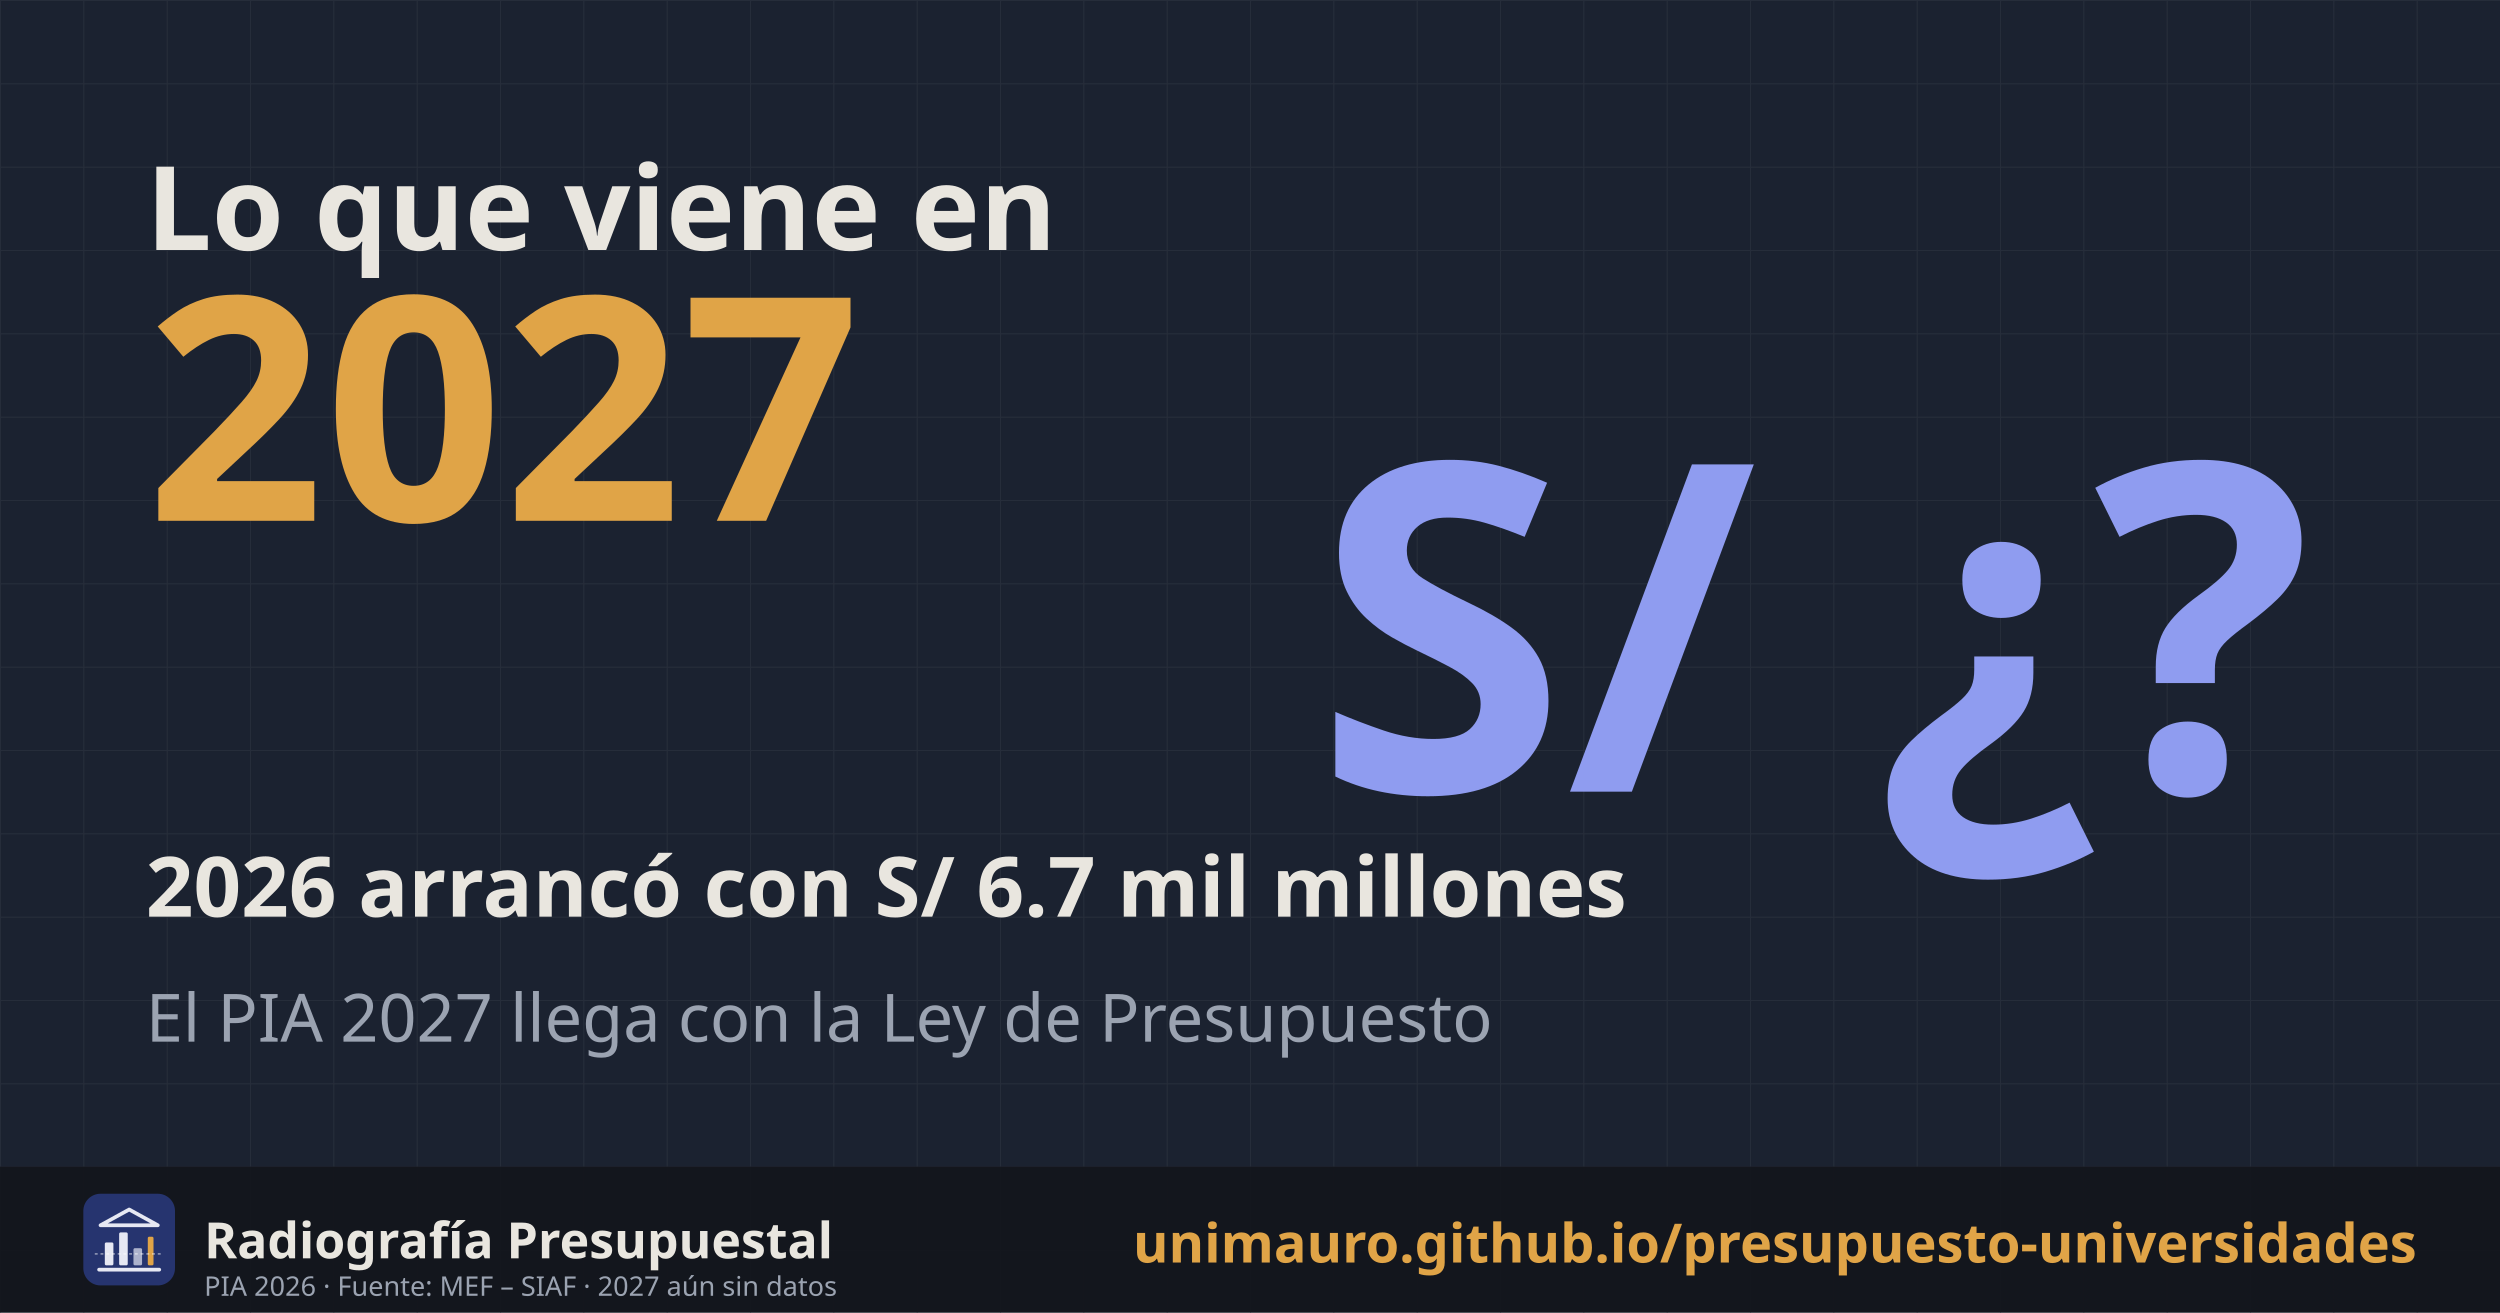
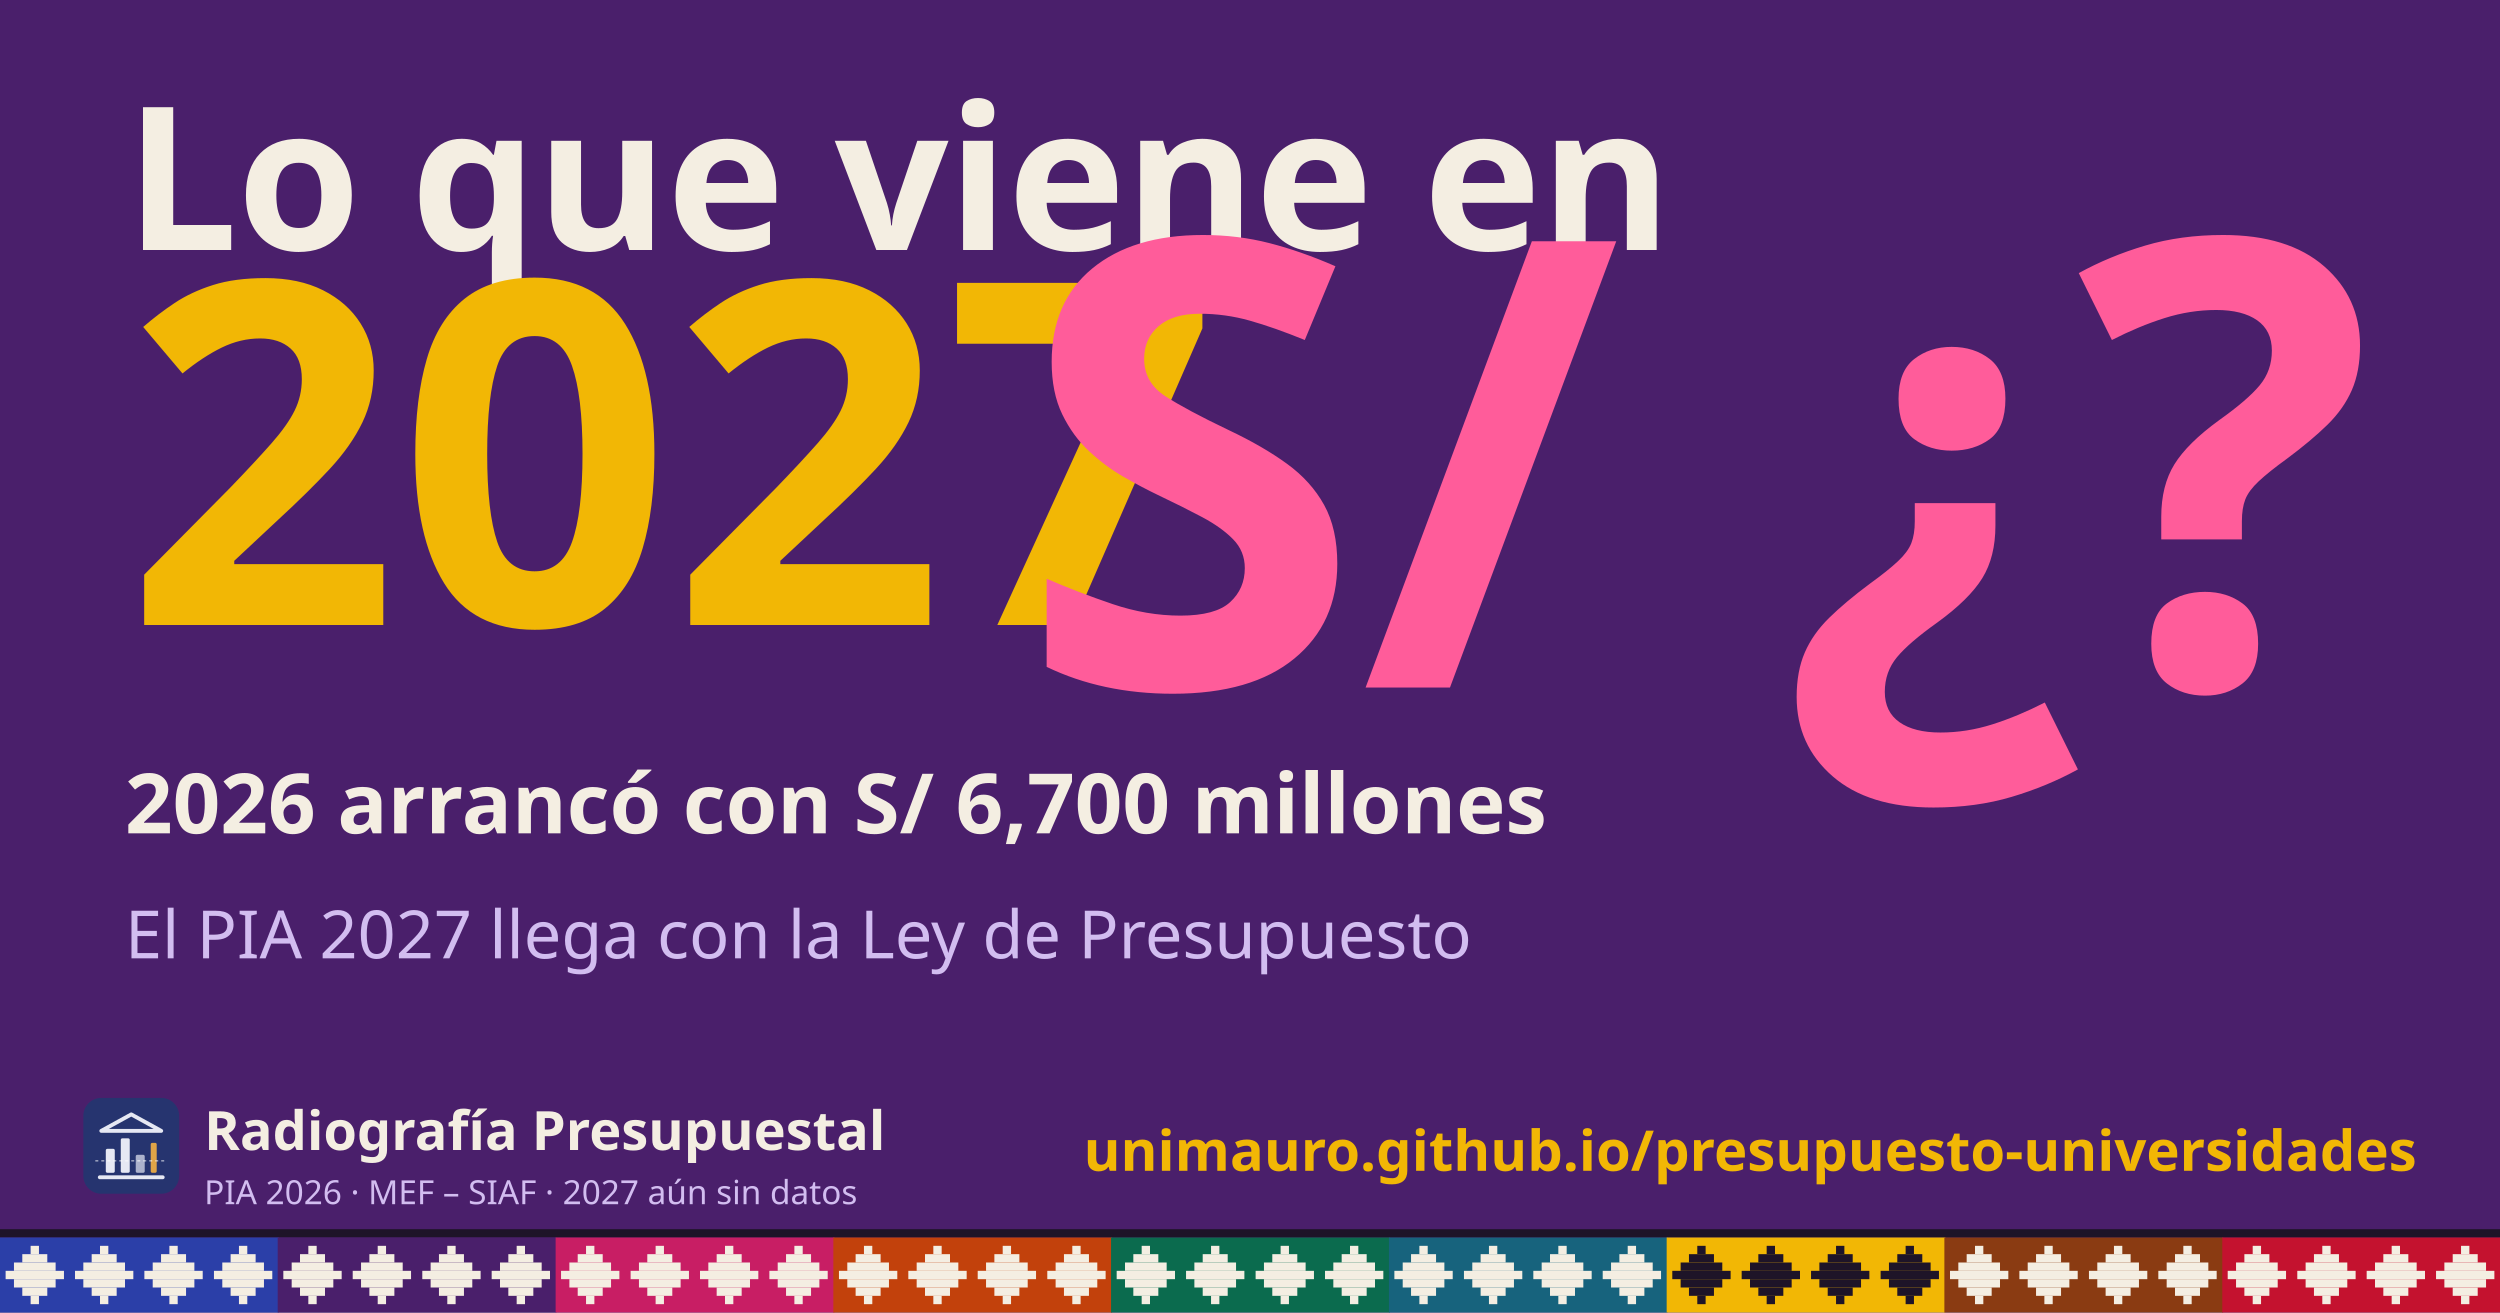
<svg xmlns="http://www.w3.org/2000/svg" width="1200" height="630" viewBox="0 0 1200 630">
-   <defs>
-     <pattern id="g" width="40" height="40" patternUnits="userSpaceOnUse">
-       <path d="M40 0 H0 V40" fill="none" stroke="#2B323E" stroke-width="1" />
-     </pattern>
-   </defs>
-   <rect width="1200" height="630" fill="#1B2230" />
-   <rect width="1200" height="630" fill="url(#g)" opacity=".7" />
-   <text x="70" y="120" font-family="'Bricolage Grotesque', sans-serif" font-size="56" font-weight="800" fill="#E9E6DF" text-anchor="start">Lo que viene en</text>
-   <text x="70" y="250" font-family="'Plus Jakarta Sans', sans-serif" font-size="150" font-weight="700" fill="#E0A447" text-anchor="start">2027</text>
-   <text x="1110" y="380" font-family="'Plus Jakarta Sans', sans-serif" font-size="220" font-weight="700" fill="#8F9CF0" text-anchor="end">S/ ¿?</text>
-   <text x="70" y="440" font-family="'Plus Jakarta Sans', sans-serif" font-size="40" font-weight="700" fill="#E9E6DF" text-anchor="start">2026 arrancó con S/ 6.7 mil millones</text>
-   <text x="70" y="500" font-family="'Plus Jakarta Sans', sans-serif" font-size="32" font-weight="400" fill="#9BA3B1" text-anchor="start">El PIA 2027 llega con la Ley de Presupuesto</text>
-   <rect x="0" y="560" width="1200" height="70" fill="#12151B" opacity=".92" />
-   <g transform="translate(40 573) scale(0.6875)">
+   <rect width="1200" height="630" fill="#4A1F6B" />
+   <text x="60" y="120" font-family="'Archivo ExtraCondensed', 'Archivo', 'Arial Narrow', sans-serif" font-size="96" font-weight="900" fill="#F4EEE2" text-anchor="start" letter-spacing="-0.5">Lo que viene en</text>
+   <text x="60" y="300" font-family="'Archivo ExtraCondensed', 'Archivo', 'Arial Narrow', sans-serif" font-size="230" font-weight="900" fill="#F2B705" text-anchor="start" letter-spacing="-0.5">2027</text>
+   <text x="1140" y="330" font-family="'Archivo ExtraCondensed', 'Archivo', 'Arial Narrow', sans-serif" font-size="300" font-weight="900" fill="#FF5C9A" text-anchor="end" letter-spacing="-0.5">S/ ¿?</text>
+   <text x="60" y="400" font-family="'Atkinson Hyperlegible Next', 'Atkinson Hyperlegible', sans-serif" font-size="40" font-weight="700" fill="#F4EEE2" text-anchor="start">2026 arrancó con S/ 6,700 millones</text>
+   <text x="60" y="460" font-family="'Atkinson Hyperlegible Next', 'Atkinson Hyperlegible', sans-serif" font-size="32" font-weight="400" fill="#D2BDF0" text-anchor="start">El PIA 2027 llega con la Ley de Presupuesto</text>
+   <g transform="translate(40 527) scale(0.71875)">
    <rect width="64" height="64" rx="12" fill="#26346F" />
    <path d="M12 22 L32 11 L52 22 Z" fill="none" stroke="#E6E8F3" stroke-width="2.6" stroke-linejoin="round" />
    <rect x="15" y="34" width="6" height="16" rx="1" fill="#E6E8F3" />
    <rect x="25" y="27" width="6" height="23" rx="1" fill="#E6E8F3" />
    <rect x="35" y="38" width="6" height="12" rx="1" fill="#E6E8F3" opacity=".7" />
    <rect x="45" y="30" width="4" height="20" rx="1" fill="#E0A447" />
    <path d="M11 53 H53" stroke="#E6E8F3" stroke-width="2.6" stroke-linecap="round" />
    <path d="M8 42 H56" stroke="#FFFFFF" stroke-width="1" stroke-dasharray="2 2" opacity=".55" />
  </g>
-   <text x="98" y="604" font-family="'Bricolage Grotesque', sans-serif" font-size="24" font-weight="800" fill="#E9E6DF" text-anchor="start">Radiografía Presupuestal</text>
-   <text x="98" y="622" font-family="'Plus Jakarta Sans', sans-serif" font-size="13" font-weight="400" fill="#9BA3B1" text-anchor="start">PIA 2026 · Fuente: MEF – SIAF · 2027 aún sin datos</text>
-   <text x="1160" y="606" font-family="'Plus Jakarta Sans', sans-serif" font-size="26" font-weight="600" fill="#E0A447" text-anchor="end">unimauro.github.io/presupuesto-universidades</text>
+   <text x="98" y="552" font-family="'Archivo ExtraCondensed', 'Archivo', 'Arial Narrow', sans-serif" font-size="26" font-weight="800" fill="#F4EEE2" text-anchor="start">Radiografía Presupuestal</text>
+   <text x="98" y="578" font-family="'Atkinson Hyperlegible Next', 'Atkinson Hyperlegible', sans-serif" font-size="16" font-weight="400" fill="#D2BDF0" text-anchor="start">PIA 2026 · MEF – SIAF · 2027 aún sin datos</text>
+   <text x="1160" y="562" font-family="'Atkinson Hyperlegible Next', 'Atkinson Hyperlegible', sans-serif" font-size="27" font-weight="700" fill="#F2B705" text-anchor="end">unimauro.github.io/presupuesto-universidades</text>
+   <rect x="0" y="590" width="1200" height="4" fill="#1E1428" />
+   <rect x="0.0" y="594" width="133.8" height="36" fill="#2B3FA8" />
+   <rect x="14.7" y="598.0" width="4.0" height="4" fill="#F4EEE2" />
+   <rect x="10.7" y="602.0" width="12.0" height="4" fill="#F4EEE2" />
+   <rect x="6.7" y="606.0" width="20.0" height="4" fill="#F4EEE2" />
+   <rect x="2.7" y="610.0" width="28.0" height="4" fill="#F4EEE2" />
+   <rect x="6.7" y="614.0" width="20.0" height="4" fill="#F4EEE2" />
+   <rect x="10.7" y="618.0" width="12.0" height="4" fill="#F4EEE2" />
+   <rect x="14.7" y="622.0" width="4.0" height="4" fill="#F4EEE2" />
+   <rect x="48.0" y="598.0" width="4.0" height="4" fill="#F4EEE2" />
+   <rect x="44.0" y="602.0" width="12.0" height="4" fill="#F4EEE2" />
+   <rect x="40.0" y="606.0" width="20.0" height="4" fill="#F4EEE2" />
+   <rect x="36.0" y="610.0" width="28.0" height="4" fill="#F4EEE2" />
+   <rect x="40.0" y="614.0" width="20.0" height="4" fill="#F4EEE2" />
+   <rect x="44.0" y="618.0" width="12.0" height="4" fill="#F4EEE2" />
+   <rect x="48.0" y="622.0" width="4.0" height="4" fill="#F4EEE2" />
+   <rect x="81.3" y="598.0" width="4.0" height="4" fill="#F4EEE2" />
+   <rect x="77.3" y="602.0" width="12.0" height="4" fill="#F4EEE2" />
+   <rect x="73.3" y="606.0" width="20.0" height="4" fill="#F4EEE2" />
+   <rect x="69.3" y="610.0" width="28.0" height="4" fill="#F4EEE2" />
+   <rect x="73.3" y="614.0" width="20.0" height="4" fill="#F4EEE2" />
+   <rect x="77.3" y="618.0" width="12.0" height="4" fill="#F4EEE2" />
+   <rect x="81.3" y="622.0" width="4.0" height="4" fill="#F4EEE2" />
+   <rect x="114.7" y="598.0" width="4.0" height="4" fill="#F4EEE2" />
+   <rect x="110.7" y="602.0" width="12.0" height="4" fill="#F4EEE2" />
+   <rect x="106.7" y="606.0" width="20.0" height="4" fill="#F4EEE2" />
+   <rect x="102.7" y="610.0" width="28.0" height="4" fill="#F4EEE2" />
+   <rect x="106.7" y="614.0" width="20.0" height="4" fill="#F4EEE2" />
+   <rect x="110.7" y="618.0" width="12.0" height="4" fill="#F4EEE2" />
+   <rect x="114.7" y="622.0" width="4.0" height="4" fill="#F4EEE2" />
+   <rect x="133.3" y="594" width="133.8" height="36" fill="#4A1F6B" />
+   <rect x="148.0" y="598.0" width="4.0" height="4" fill="#F4EEE2" />
+   <rect x="144.0" y="602.0" width="12.0" height="4" fill="#F4EEE2" />
+   <rect x="140.0" y="606.0" width="20.0" height="4" fill="#F4EEE2" />
+   <rect x="136.0" y="610.0" width="28.0" height="4" fill="#F4EEE2" />
+   <rect x="140.0" y="614.0" width="20.0" height="4" fill="#F4EEE2" />
+   <rect x="144.0" y="618.0" width="12.0" height="4" fill="#F4EEE2" />
+   <rect x="148.0" y="622.0" width="4.0" height="4" fill="#F4EEE2" />
+   <rect x="181.3" y="598.0" width="4.0" height="4" fill="#F4EEE2" />
+   <rect x="177.3" y="602.0" width="12.0" height="4" fill="#F4EEE2" />
+   <rect x="173.3" y="606.0" width="20.0" height="4" fill="#F4EEE2" />
+   <rect x="169.3" y="610.0" width="28.0" height="4" fill="#F4EEE2" />
+   <rect x="173.3" y="614.0" width="20.0" height="4" fill="#F4EEE2" />
+   <rect x="177.3" y="618.0" width="12.0" height="4" fill="#F4EEE2" />
+   <rect x="181.3" y="622.0" width="4.0" height="4" fill="#F4EEE2" />
+   <rect x="214.7" y="598.0" width="4.0" height="4" fill="#F4EEE2" />
+   <rect x="210.7" y="602.0" width="12.0" height="4" fill="#F4EEE2" />
+   <rect x="206.7" y="606.0" width="20.0" height="4" fill="#F4EEE2" />
+   <rect x="202.7" y="610.0" width="28.0" height="4" fill="#F4EEE2" />
+   <rect x="206.7" y="614.0" width="20.0" height="4" fill="#F4EEE2" />
+   <rect x="210.7" y="618.0" width="12.0" height="4" fill="#F4EEE2" />
+   <rect x="214.7" y="622.0" width="4.0" height="4" fill="#F4EEE2" />
+   <rect x="248.0" y="598.0" width="4.0" height="4" fill="#F4EEE2" />
+   <rect x="244.0" y="602.0" width="12.0" height="4" fill="#F4EEE2" />
+   <rect x="240.0" y="606.0" width="20.0" height="4" fill="#F4EEE2" />
+   <rect x="236.0" y="610.0" width="28.0" height="4" fill="#F4EEE2" />
+   <rect x="240.0" y="614.0" width="20.0" height="4" fill="#F4EEE2" />
+   <rect x="244.0" y="618.0" width="12.0" height="4" fill="#F4EEE2" />
+   <rect x="248.0" y="622.0" width="4.0" height="4" fill="#F4EEE2" />
+   <rect x="266.7" y="594" width="133.8" height="36" fill="#C81E64" />
+   <rect x="281.3" y="598.0" width="4.0" height="4" fill="#F4EEE2" />
+   <rect x="277.3" y="602.0" width="12.0" height="4" fill="#F4EEE2" />
+   <rect x="273.3" y="606.0" width="20.0" height="4" fill="#F4EEE2" />
+   <rect x="269.3" y="610.0" width="28.0" height="4" fill="#F4EEE2" />
+   <rect x="273.3" y="614.0" width="20.0" height="4" fill="#F4EEE2" />
+   <rect x="277.3" y="618.0" width="12.0" height="4" fill="#F4EEE2" />
+   <rect x="281.3" y="622.0" width="4.0" height="4" fill="#F4EEE2" />
+   <rect x="314.7" y="598.0" width="4.0" height="4" fill="#F4EEE2" />
+   <rect x="310.7" y="602.0" width="12.0" height="4" fill="#F4EEE2" />
+   <rect x="306.7" y="606.0" width="20.0" height="4" fill="#F4EEE2" />
+   <rect x="302.7" y="610.0" width="28.0" height="4" fill="#F4EEE2" />
+   <rect x="306.7" y="614.0" width="20.0" height="4" fill="#F4EEE2" />
+   <rect x="310.7" y="618.0" width="12.0" height="4" fill="#F4EEE2" />
+   <rect x="314.7" y="622.0" width="4.0" height="4" fill="#F4EEE2" />
+   <rect x="348.0" y="598.0" width="4.0" height="4" fill="#F4EEE2" />
+   <rect x="344.0" y="602.0" width="12.0" height="4" fill="#F4EEE2" />
+   <rect x="340.0" y="606.0" width="20.0" height="4" fill="#F4EEE2" />
+   <rect x="336.0" y="610.0" width="28.0" height="4" fill="#F4EEE2" />
+   <rect x="340.0" y="614.0" width="20.0" height="4" fill="#F4EEE2" />
+   <rect x="344.0" y="618.0" width="12.0" height="4" fill="#F4EEE2" />
+   <rect x="348.0" y="622.0" width="4.0" height="4" fill="#F4EEE2" />
+   <rect x="381.3" y="598.0" width="4.0" height="4" fill="#F4EEE2" />
+   <rect x="377.3" y="602.0" width="12.0" height="4" fill="#F4EEE2" />
+   <rect x="373.3" y="606.0" width="20.0" height="4" fill="#F4EEE2" />
+   <rect x="369.3" y="610.0" width="28.0" height="4" fill="#F4EEE2" />
+   <rect x="373.3" y="614.0" width="20.0" height="4" fill="#F4EEE2" />
+   <rect x="377.3" y="618.0" width="12.0" height="4" fill="#F4EEE2" />
+   <rect x="381.3" y="622.0" width="4.0" height="4" fill="#F4EEE2" />
+   <rect x="400.0" y="594" width="133.8" height="36" fill="#C2410C" />
+   <rect x="414.7" y="598.0" width="4.0" height="4" fill="#F4EEE2" />
+   <rect x="410.7" y="602.0" width="12.0" height="4" fill="#F4EEE2" />
+   <rect x="406.7" y="606.0" width="20.0" height="4" fill="#F4EEE2" />
+   <rect x="402.7" y="610.0" width="28.0" height="4" fill="#F4EEE2" />
+   <rect x="406.7" y="614.0" width="20.0" height="4" fill="#F4EEE2" />
+   <rect x="410.7" y="618.0" width="12.0" height="4" fill="#F4EEE2" />
+   <rect x="414.7" y="622.0" width="4.0" height="4" fill="#F4EEE2" />
+   <rect x="448.0" y="598.0" width="4.0" height="4" fill="#F4EEE2" />
+   <rect x="444.0" y="602.0" width="12.0" height="4" fill="#F4EEE2" />
+   <rect x="440.0" y="606.0" width="20.0" height="4" fill="#F4EEE2" />
+   <rect x="436.0" y="610.0" width="28.0" height="4" fill="#F4EEE2" />
+   <rect x="440.0" y="614.0" width="20.0" height="4" fill="#F4EEE2" />
+   <rect x="444.0" y="618.0" width="12.0" height="4" fill="#F4EEE2" />
+   <rect x="448.0" y="622.0" width="4.0" height="4" fill="#F4EEE2" />
+   <rect x="481.3" y="598.0" width="4.0" height="4" fill="#F4EEE2" />
+   <rect x="477.3" y="602.0" width="12.0" height="4" fill="#F4EEE2" />
+   <rect x="473.3" y="606.0" width="20.0" height="4" fill="#F4EEE2" />
+   <rect x="469.3" y="610.0" width="28.0" height="4" fill="#F4EEE2" />
+   <rect x="473.3" y="614.0" width="20.0" height="4" fill="#F4EEE2" />
+   <rect x="477.3" y="618.0" width="12.0" height="4" fill="#F4EEE2" />
+   <rect x="481.3" y="622.0" width="4.0" height="4" fill="#F4EEE2" />
+   <rect x="514.7" y="598.0" width="4.0" height="4" fill="#F4EEE2" />
+   <rect x="510.7" y="602.0" width="12.0" height="4" fill="#F4EEE2" />
+   <rect x="506.7" y="606.0" width="20.0" height="4" fill="#F4EEE2" />
+   <rect x="502.7" y="610.0" width="28.0" height="4" fill="#F4EEE2" />
+   <rect x="506.7" y="614.0" width="20.0" height="4" fill="#F4EEE2" />
+   <rect x="510.7" y="618.0" width="12.0" height="4" fill="#F4EEE2" />
+   <rect x="514.7" y="622.0" width="4.0" height="4" fill="#F4EEE2" />
+   <rect x="533.3" y="594" width="133.8" height="36" fill="#0B6B4E" />
+   <rect x="548.0" y="598.0" width="4.0" height="4" fill="#F4EEE2" />
+   <rect x="544.0" y="602.0" width="12.0" height="4" fill="#F4EEE2" />
+   <rect x="540.0" y="606.0" width="20.0" height="4" fill="#F4EEE2" />
+   <rect x="536.0" y="610.0" width="28.0" height="4" fill="#F4EEE2" />
+   <rect x="540.0" y="614.0" width="20.0" height="4" fill="#F4EEE2" />
+   <rect x="544.0" y="618.0" width="12.0" height="4" fill="#F4EEE2" />
+   <rect x="548.0" y="622.0" width="4.0" height="4" fill="#F4EEE2" />
+   <rect x="581.3" y="598.0" width="4.0" height="4" fill="#F4EEE2" />
+   <rect x="577.3" y="602.0" width="12.0" height="4" fill="#F4EEE2" />
+   <rect x="573.3" y="606.0" width="20.0" height="4" fill="#F4EEE2" />
+   <rect x="569.3" y="610.0" width="28.0" height="4" fill="#F4EEE2" />
+   <rect x="573.3" y="614.0" width="20.0" height="4" fill="#F4EEE2" />
+   <rect x="577.3" y="618.0" width="12.0" height="4" fill="#F4EEE2" />
+   <rect x="581.3" y="622.0" width="4.0" height="4" fill="#F4EEE2" />
+   <rect x="614.7" y="598.0" width="4.0" height="4" fill="#F4EEE2" />
+   <rect x="610.7" y="602.0" width="12.0" height="4" fill="#F4EEE2" />
+   <rect x="606.7" y="606.0" width="20.0" height="4" fill="#F4EEE2" />
+   <rect x="602.7" y="610.0" width="28.0" height="4" fill="#F4EEE2" />
+   <rect x="606.7" y="614.0" width="20.0" height="4" fill="#F4EEE2" />
+   <rect x="610.7" y="618.0" width="12.0" height="4" fill="#F4EEE2" />
+   <rect x="614.7" y="622.0" width="4.0" height="4" fill="#F4EEE2" />
+   <rect x="648.0" y="598.0" width="4.0" height="4" fill="#F4EEE2" />
+   <rect x="644.0" y="602.0" width="12.0" height="4" fill="#F4EEE2" />
+   <rect x="640.0" y="606.0" width="20.0" height="4" fill="#F4EEE2" />
+   <rect x="636.0" y="610.0" width="28.0" height="4" fill="#F4EEE2" />
+   <rect x="640.0" y="614.0" width="20.0" height="4" fill="#F4EEE2" />
+   <rect x="644.0" y="618.0" width="12.0" height="4" fill="#F4EEE2" />
+   <rect x="648.0" y="622.0" width="4.0" height="4" fill="#F4EEE2" />
+   <rect x="666.7" y="594" width="133.8" height="36" fill="#17637D" />
+   <rect x="681.3" y="598.0" width="4.0" height="4" fill="#F4EEE2" />
+   <rect x="677.3" y="602.0" width="12.0" height="4" fill="#F4EEE2" />
+   <rect x="673.3" y="606.0" width="20.0" height="4" fill="#F4EEE2" />
+   <rect x="669.3" y="610.0" width="28.0" height="4" fill="#F4EEE2" />
+   <rect x="673.3" y="614.0" width="20.0" height="4" fill="#F4EEE2" />
+   <rect x="677.3" y="618.0" width="12.0" height="4" fill="#F4EEE2" />
+   <rect x="681.3" y="622.0" width="4.0" height="4" fill="#F4EEE2" />
+   <rect x="714.7" y="598.0" width="4.0" height="4" fill="#F4EEE2" />
+   <rect x="710.7" y="602.0" width="12.0" height="4" fill="#F4EEE2" />
+   <rect x="706.7" y="606.0" width="20.0" height="4" fill="#F4EEE2" />
+   <rect x="702.7" y="610.0" width="28.0" height="4" fill="#F4EEE2" />
+   <rect x="706.7" y="614.0" width="20.0" height="4" fill="#F4EEE2" />
+   <rect x="710.7" y="618.0" width="12.0" height="4" fill="#F4EEE2" />
+   <rect x="714.7" y="622.0" width="4.0" height="4" fill="#F4EEE2" />
+   <rect x="748.0" y="598.0" width="4.0" height="4" fill="#F4EEE2" />
+   <rect x="744.0" y="602.0" width="12.0" height="4" fill="#F4EEE2" />
+   <rect x="740.0" y="606.0" width="20.0" height="4" fill="#F4EEE2" />
+   <rect x="736.0" y="610.0" width="28.0" height="4" fill="#F4EEE2" />
+   <rect x="740.0" y="614.0" width="20.0" height="4" fill="#F4EEE2" />
+   <rect x="744.0" y="618.0" width="12.0" height="4" fill="#F4EEE2" />
+   <rect x="748.0" y="622.0" width="4.0" height="4" fill="#F4EEE2" />
+   <rect x="781.3" y="598.0" width="4.0" height="4" fill="#F4EEE2" />
+   <rect x="777.3" y="602.0" width="12.0" height="4" fill="#F4EEE2" />
+   <rect x="773.3" y="606.0" width="20.0" height="4" fill="#F4EEE2" />
+   <rect x="769.3" y="610.0" width="28.0" height="4" fill="#F4EEE2" />
+   <rect x="773.3" y="614.0" width="20.0" height="4" fill="#F4EEE2" />
+   <rect x="777.3" y="618.0" width="12.0" height="4" fill="#F4EEE2" />
+   <rect x="781.3" y="622.0" width="4.0" height="4" fill="#F4EEE2" />
+   <rect x="800.0" y="594" width="133.8" height="36" fill="#F2B705" />
+   <rect x="814.7" y="598.0" width="4.0" height="4" fill="#1E1428" />
+   <rect x="810.7" y="602.0" width="12.0" height="4" fill="#1E1428" />
+   <rect x="806.7" y="606.0" width="20.0" height="4" fill="#1E1428" />
+   <rect x="802.7" y="610.0" width="28.0" height="4" fill="#1E1428" />
+   <rect x="806.7" y="614.0" width="20.0" height="4" fill="#1E1428" />
+   <rect x="810.7" y="618.0" width="12.0" height="4" fill="#1E1428" />
+   <rect x="814.7" y="622.0" width="4.0" height="4" fill="#1E1428" />
+   <rect x="848.0" y="598.0" width="4.0" height="4" fill="#1E1428" />
+   <rect x="844.0" y="602.0" width="12.0" height="4" fill="#1E1428" />
+   <rect x="840.0" y="606.0" width="20.0" height="4" fill="#1E1428" />
+   <rect x="836.0" y="610.0" width="28.0" height="4" fill="#1E1428" />
+   <rect x="840.0" y="614.0" width="20.0" height="4" fill="#1E1428" />
+   <rect x="844.0" y="618.0" width="12.0" height="4" fill="#1E1428" />
+   <rect x="848.0" y="622.0" width="4.0" height="4" fill="#1E1428" />
+   <rect x="881.3" y="598.0" width="4.0" height="4" fill="#1E1428" />
+   <rect x="877.3" y="602.0" width="12.0" height="4" fill="#1E1428" />
+   <rect x="873.3" y="606.0" width="20.0" height="4" fill="#1E1428" />
+   <rect x="869.3" y="610.0" width="28.0" height="4" fill="#1E1428" />
+   <rect x="873.3" y="614.0" width="20.0" height="4" fill="#1E1428" />
+   <rect x="877.3" y="618.0" width="12.0" height="4" fill="#1E1428" />
+   <rect x="881.3" y="622.0" width="4.0" height="4" fill="#1E1428" />
+   <rect x="914.7" y="598.0" width="4.0" height="4" fill="#1E1428" />
+   <rect x="910.7" y="602.0" width="12.0" height="4" fill="#1E1428" />
+   <rect x="906.7" y="606.0" width="20.0" height="4" fill="#1E1428" />
+   <rect x="902.7" y="610.0" width="28.0" height="4" fill="#1E1428" />
+   <rect x="906.7" y="614.0" width="20.0" height="4" fill="#1E1428" />
+   <rect x="910.7" y="618.0" width="12.0" height="4" fill="#1E1428" />
+   <rect x="914.7" y="622.0" width="4.0" height="4" fill="#1E1428" />
+   <rect x="933.3" y="594" width="133.8" height="36" fill="#8A3B12" />
+   <rect x="948.0" y="598.0" width="4.0" height="4" fill="#F4EEE2" />
+   <rect x="944.0" y="602.0" width="12.0" height="4" fill="#F4EEE2" />
+   <rect x="940.0" y="606.0" width="20.0" height="4" fill="#F4EEE2" />
+   <rect x="936.0" y="610.0" width="28.0" height="4" fill="#F4EEE2" />
+   <rect x="940.0" y="614.0" width="20.0" height="4" fill="#F4EEE2" />
+   <rect x="944.0" y="618.0" width="12.0" height="4" fill="#F4EEE2" />
+   <rect x="948.0" y="622.0" width="4.0" height="4" fill="#F4EEE2" />
+   <rect x="981.3" y="598.0" width="4.0" height="4" fill="#F4EEE2" />
+   <rect x="977.3" y="602.0" width="12.0" height="4" fill="#F4EEE2" />
+   <rect x="973.3" y="606.0" width="20.0" height="4" fill="#F4EEE2" />
+   <rect x="969.3" y="610.0" width="28.0" height="4" fill="#F4EEE2" />
+   <rect x="973.3" y="614.0" width="20.0" height="4" fill="#F4EEE2" />
+   <rect x="977.3" y="618.0" width="12.0" height="4" fill="#F4EEE2" />
+   <rect x="981.3" y="622.0" width="4.0" height="4" fill="#F4EEE2" />
+   <rect x="1014.7" y="598.0" width="4.0" height="4" fill="#F4EEE2" />
+   <rect x="1010.7" y="602.0" width="12.0" height="4" fill="#F4EEE2" />
+   <rect x="1006.7" y="606.0" width="20.0" height="4" fill="#F4EEE2" />
+   <rect x="1002.7" y="610.0" width="28.0" height="4" fill="#F4EEE2" />
+   <rect x="1006.7" y="614.0" width="20.0" height="4" fill="#F4EEE2" />
+   <rect x="1010.7" y="618.0" width="12.0" height="4" fill="#F4EEE2" />
+   <rect x="1014.7" y="622.0" width="4.0" height="4" fill="#F4EEE2" />
+   <rect x="1048.0" y="598.0" width="4.0" height="4" fill="#F4EEE2" />
+   <rect x="1044.0" y="602.0" width="12.0" height="4" fill="#F4EEE2" />
+   <rect x="1040.0" y="606.0" width="20.0" height="4" fill="#F4EEE2" />
+   <rect x="1036.0" y="610.0" width="28.0" height="4" fill="#F4EEE2" />
+   <rect x="1040.0" y="614.0" width="20.0" height="4" fill="#F4EEE2" />
+   <rect x="1044.0" y="618.0" width="12.0" height="4" fill="#F4EEE2" />
+   <rect x="1048.0" y="622.0" width="4.0" height="4" fill="#F4EEE2" />
+   <rect x="1066.7" y="594" width="133.8" height="36" fill="#C4122F" />
+   <rect x="1081.3" y="598.0" width="4.0" height="4" fill="#F4EEE2" />
+   <rect x="1077.3" y="602.0" width="12.0" height="4" fill="#F4EEE2" />
+   <rect x="1073.3" y="606.0" width="20.0" height="4" fill="#F4EEE2" />
+   <rect x="1069.3" y="610.0" width="28.0" height="4" fill="#F4EEE2" />
+   <rect x="1073.3" y="614.0" width="20.0" height="4" fill="#F4EEE2" />
+   <rect x="1077.3" y="618.0" width="12.0" height="4" fill="#F4EEE2" />
+   <rect x="1081.3" y="622.0" width="4.0" height="4" fill="#F4EEE2" />
+   <rect x="1114.7" y="598.0" width="4.0" height="4" fill="#F4EEE2" />
+   <rect x="1110.7" y="602.0" width="12.0" height="4" fill="#F4EEE2" />
+   <rect x="1106.7" y="606.0" width="20.0" height="4" fill="#F4EEE2" />
+   <rect x="1102.7" y="610.0" width="28.0" height="4" fill="#F4EEE2" />
+   <rect x="1106.7" y="614.0" width="20.0" height="4" fill="#F4EEE2" />
+   <rect x="1110.7" y="618.0" width="12.0" height="4" fill="#F4EEE2" />
+   <rect x="1114.7" y="622.0" width="4.0" height="4" fill="#F4EEE2" />
+   <rect x="1148.0" y="598.0" width="4.0" height="4" fill="#F4EEE2" />
+   <rect x="1144.0" y="602.0" width="12.0" height="4" fill="#F4EEE2" />
+   <rect x="1140.0" y="606.0" width="20.0" height="4" fill="#F4EEE2" />
+   <rect x="1136.0" y="610.0" width="28.0" height="4" fill="#F4EEE2" />
+   <rect x="1140.0" y="614.0" width="20.0" height="4" fill="#F4EEE2" />
+   <rect x="1144.0" y="618.0" width="12.0" height="4" fill="#F4EEE2" />
+   <rect x="1148.0" y="622.0" width="4.0" height="4" fill="#F4EEE2" />
+   <rect x="1181.3" y="598.0" width="4.0" height="4" fill="#F4EEE2" />
+   <rect x="1177.3" y="602.0" width="12.0" height="4" fill="#F4EEE2" />
+   <rect x="1173.3" y="606.0" width="20.0" height="4" fill="#F4EEE2" />
+   <rect x="1169.3" y="610.0" width="28.0" height="4" fill="#F4EEE2" />
+   <rect x="1173.3" y="614.0" width="20.0" height="4" fill="#F4EEE2" />
+   <rect x="1177.3" y="618.0" width="12.0" height="4" fill="#F4EEE2" />
+   <rect x="1181.3" y="622.0" width="4.0" height="4" fill="#F4EEE2" />
</svg>
